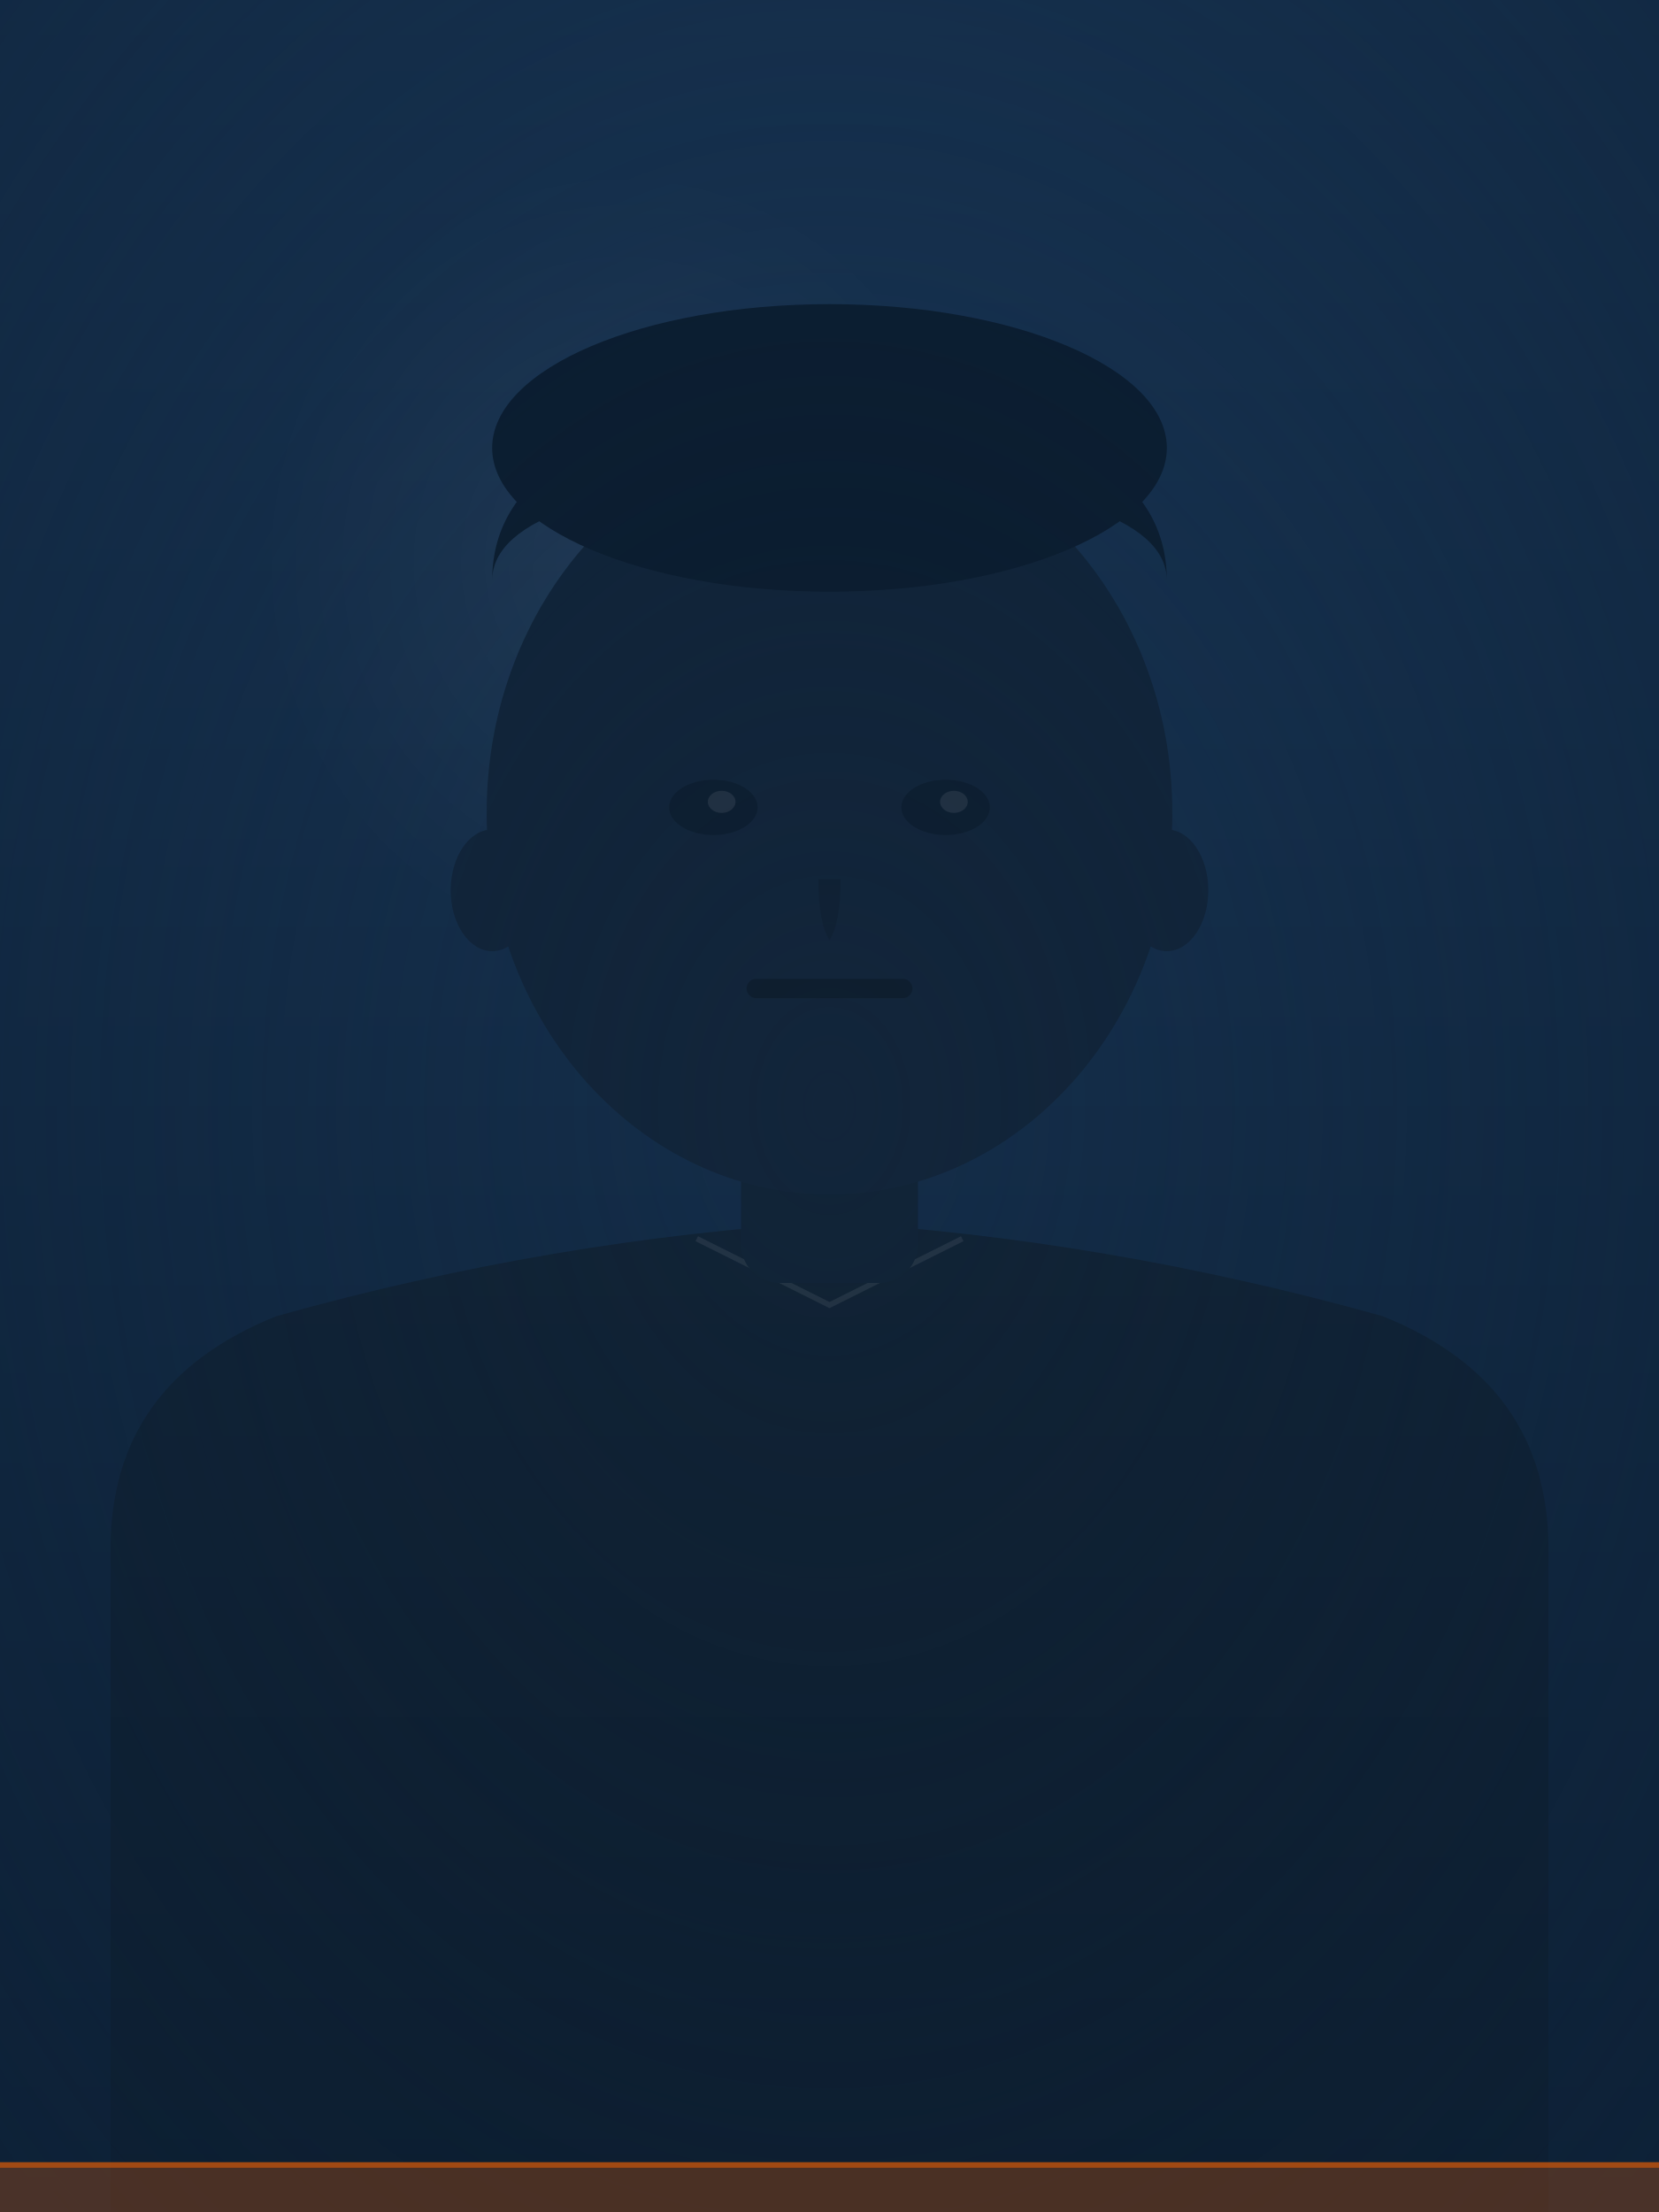
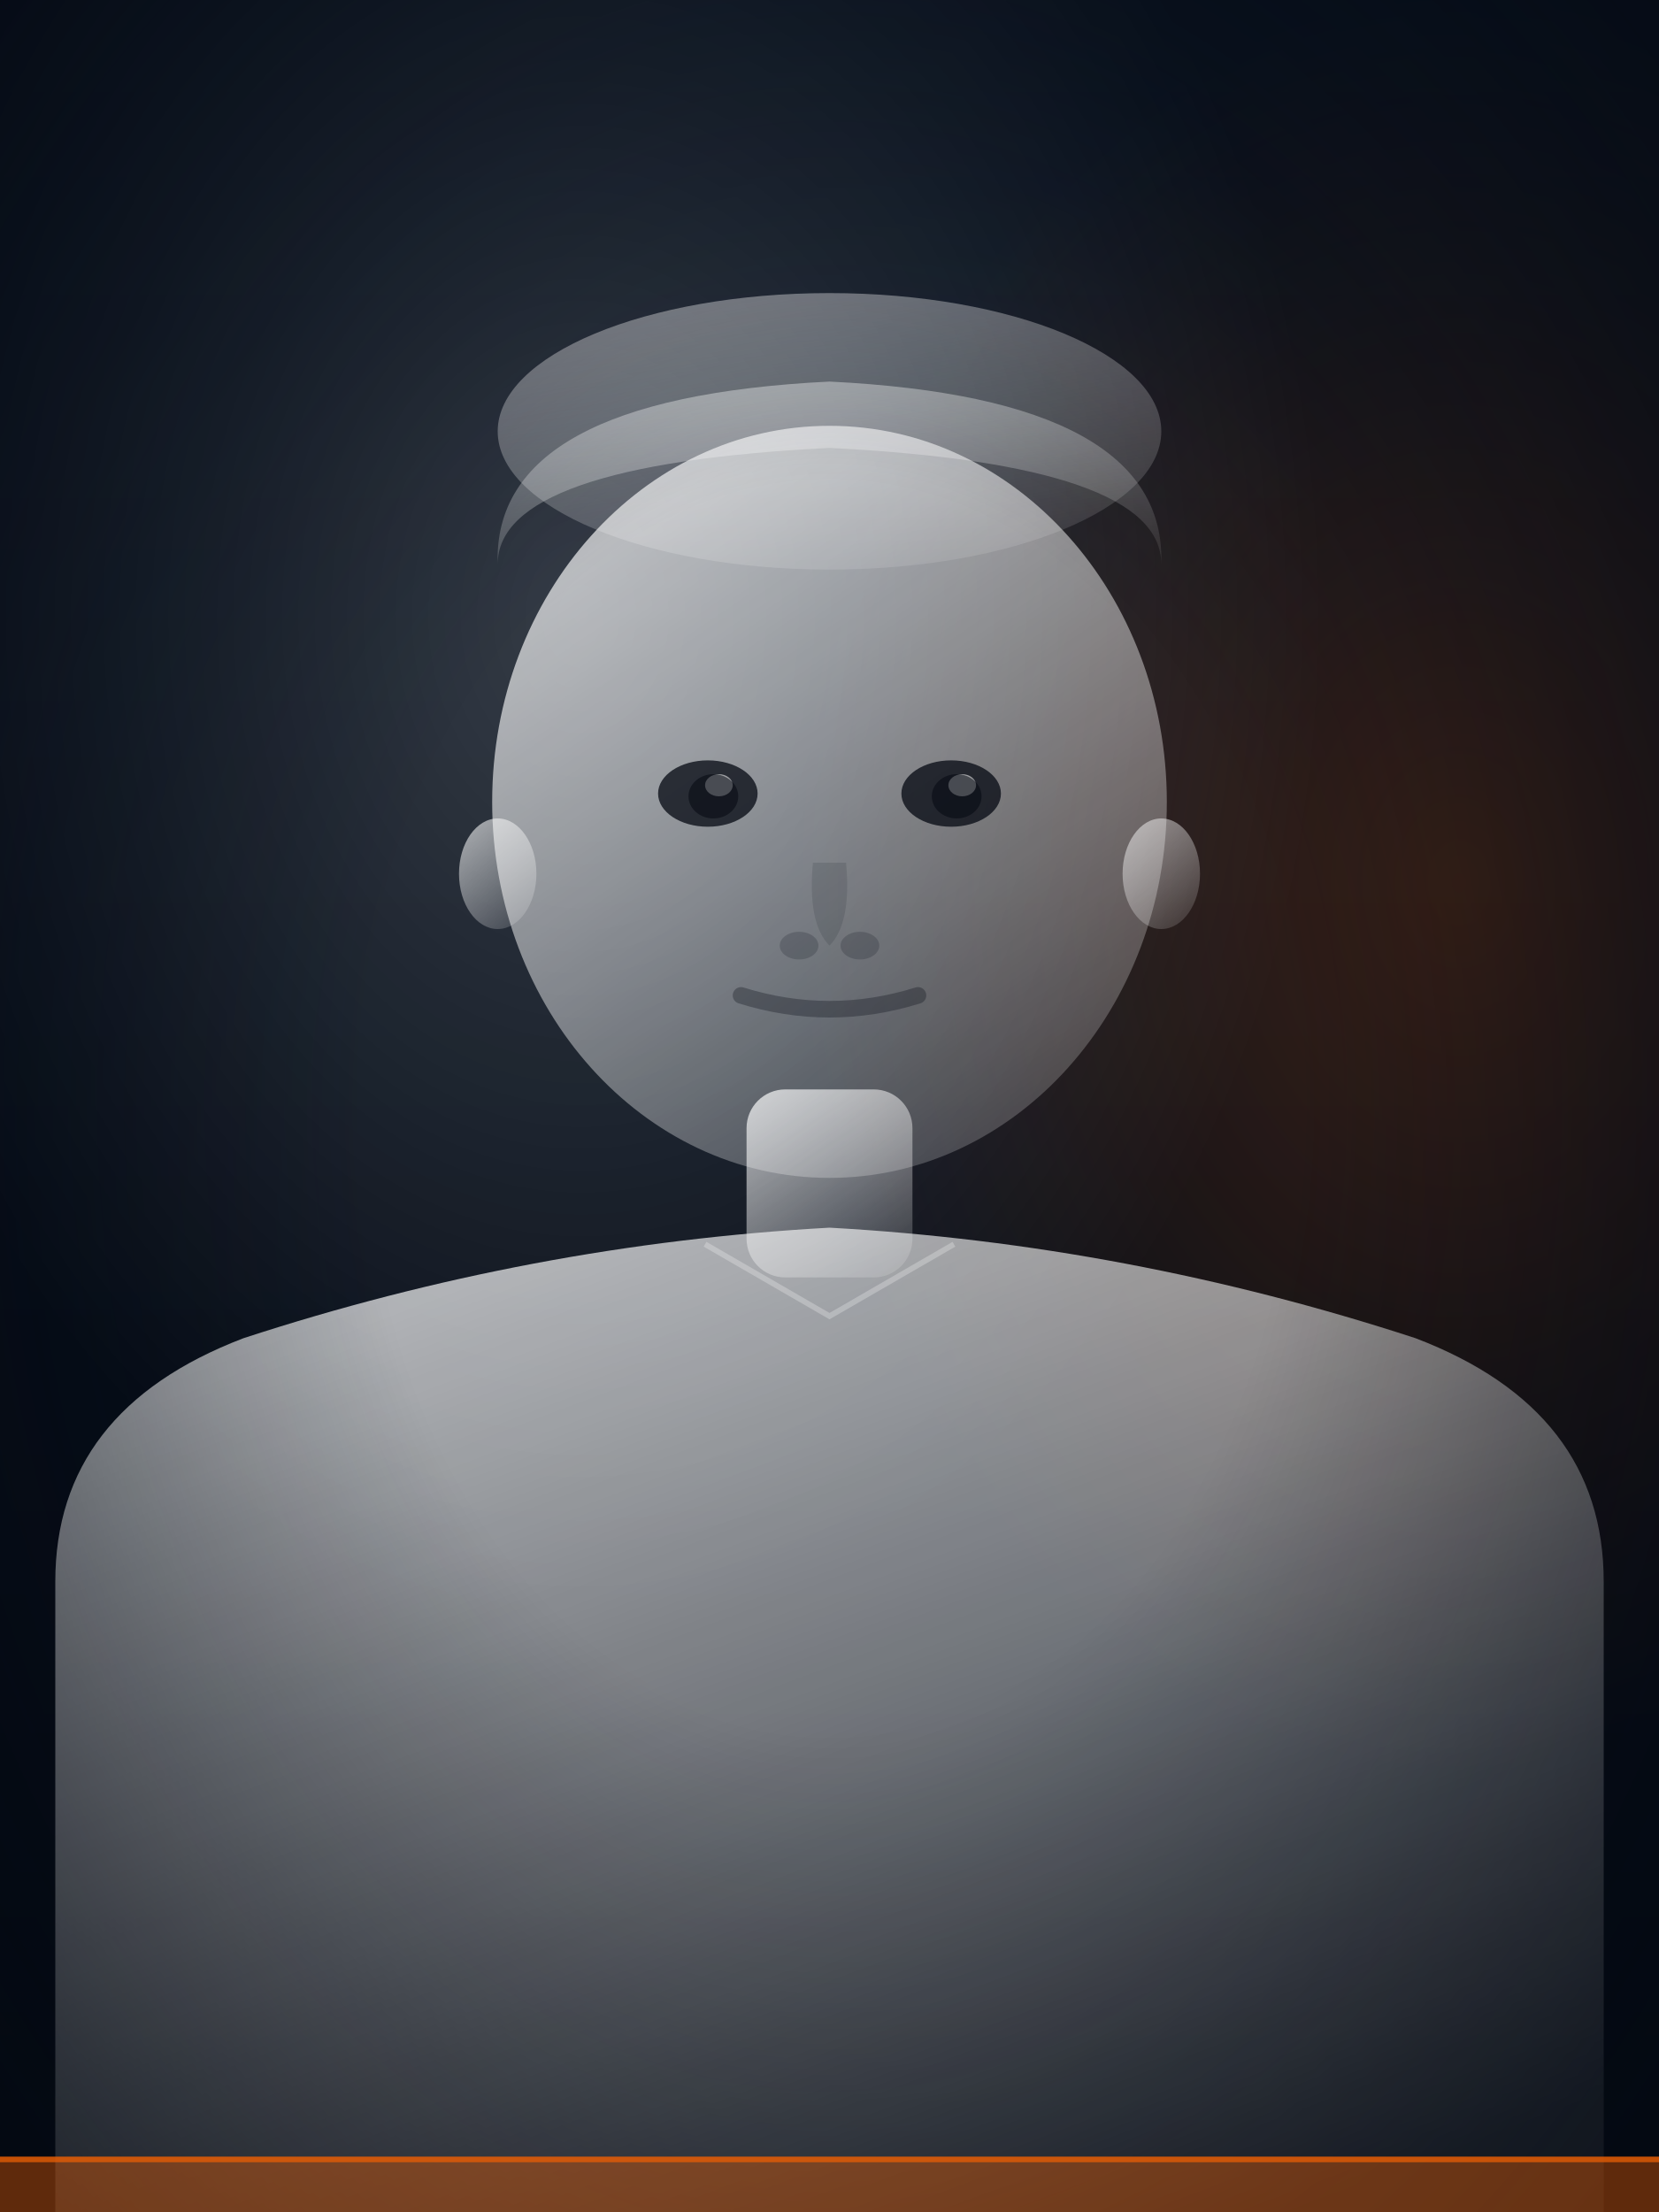
<svg xmlns="http://www.w3.org/2000/svg" viewBox="0 0 600 800">
  <defs>
    <linearGradient id="portraitBg" x1="0" y1="0" x2="0" y2="1">
-       <stop offset="0%" stop-color="#1B3A5C" />
-       <stop offset="100%" stop-color="#0D2137" />
+       <stop offset="0%" stop-color="#0a1422" />
+       <stop offset="100%" stop-color="#040912" />
    </linearGradient>
-     <linearGradient id="bodyGrad" x1="0" y1="0" x2="0" y2="1">
-       <stop offset="0%" stop-color="#112335" />
-       <stop offset="100%" stop-color="#0c1c2c" />
-     </linearGradient>
-     <radialGradient id="keyLight" cx="42%" cy="36%" r="30%">
-       <stop offset="0%" stop-color="rgba(255,255,255,0.06)" />
+     <radialGradient id="keyLight" cx="35%" cy="28%" r="45%">
+       <stop offset="0%" stop-color="rgba(255,255,255,0.18)" />
      <stop offset="100%" stop-color="rgba(255,255,255,0)" />
    </radialGradient>
+     <radialGradient id="rimLight" cx="88%" cy="40%" r="40%">
+       <stop offset="0%" stop-color="rgba(232,93,4,0.22)" />
+       <stop offset="100%" stop-color="rgba(232,93,4,0)" />
+     </radialGradient>
    <radialGradient id="vignette" cx="50%" cy="50%" r="70%">
-       <stop offset="0%" stop-color="rgba(13,33,55,0)" />
-       <stop offset="100%" stop-color="rgba(13,33,55,0.65)" />
+       <stop offset="40%" stop-color="rgba(4,9,18,0)" />
+       <stop offset="100%" stop-color="rgba(4,9,18,0.72)" />
    </radialGradient>
+     <linearGradient id="figureGrad" x1="0.2" y1="0" x2="0.8" y2="1">
+       <stop offset="0%" stop-color="rgba(255,255,255,0.78)" />
+       <stop offset="100%" stop-color="rgba(255,255,255,0.18)" />
+     </linearGradient>
+     <linearGradient id="hairGrad" x1="0.3" y1="0" x2="0.7" y2="1">
+       <stop offset="0%" stop-color="rgba(255,255,255,0.45)" />
+       <stop offset="100%" stop-color="rgba(255,255,255,0.10)" />
+     </linearGradient>
  </defs>
  <rect width="600" height="800" fill="url(#portraitBg)" />
-   <ellipse cx="260" cy="270" rx="220" ry="240" fill="url(#keyLight)" />
-   <path d="M40 800 L40 560            Q40 500 100 476            Q200 448 300 442            Q400 448 500 476            Q560 500 560 560            L560 800 Z" fill="url(#bodyGrad)" />
-   <path d="M252 448 L300 472 L348 448" fill="none" stroke="rgba(255,255,255,0.08)" stroke-width="2" />
-   <rect x="268" y="392" width="64" height="72" rx="14" fill="#112437" />
-   <ellipse cx="178" cy="322" rx="15" ry="22" fill="#12253a" />
-   <ellipse cx="422" cy="322" rx="15" ry="22" fill="#12253a" />
-   <ellipse cx="300" cy="294" rx="124" ry="138" fill="#12253a" />
-   <path d="M178 210 Q178 150 300 144 Q422 150 422 210 Q422 176 300 170 Q178 176 178 210 Z" fill="#0b1c2e" />
-   <ellipse cx="300" cy="162" rx="122" ry="52" fill="#0b1c2e" />
-   <ellipse cx="258" cy="292" rx="16" ry="10" fill="#0d1e30" />
-   <ellipse cx="261" cy="290" rx="5" ry="4" fill="rgba(255,255,255,0.09)" />
-   <ellipse cx="342" cy="292" rx="16" ry="10" fill="#0d1e30" />
-   <ellipse cx="345" cy="290" rx="5" ry="4" fill="rgba(255,255,255,0.09)" />
-   <path d="M296 318 Q296 334 300 340 Q304 334 304 318" fill="rgba(0,0,0,0.10)" />
-   <rect x="270" y="354" width="60" height="7" rx="3.5" fill="rgba(0,0,0,0.20)" />
+   <rect width="600" height="800" fill="url(#keyLight)" />
+   <rect width="600" height="800" fill="url(#rimLight)" />
+   <path d="M20 800 L20 572            Q20 510 88 484            Q192 450 300 444            Q408 450 512 484            Q580 510 580 572            L580 800 Z" fill="url(#figureGrad)" opacity="0.9" />
+   <path d="M255 450 L300 476 L345 450" fill="none" stroke="rgba(255,255,255,0.25)" stroke-width="2" />
+   <rect x="270" y="394" width="60" height="68" rx="14" fill="url(#figureGrad)" opacity="0.85" />
+   <ellipse cx="180" cy="316" rx="14" ry="20" fill="url(#figureGrad)" opacity="0.75" />
+   <ellipse cx="420" cy="316" rx="14" ry="20" fill="url(#figureGrad)" opacity="0.65" />
+   <ellipse cx="300" cy="290" rx="122" ry="136" fill="url(#figureGrad)" opacity="0.92" />
+   <path d="M180 204 Q178 144 300 138 Q422 144 420 204            Q420 168 300 162 Q180 168 180 204 Z" fill="url(#hairGrad)" />
+   <ellipse cx="300" cy="156" rx="120" ry="50" fill="url(#hairGrad)" />
+   <ellipse cx="256" cy="287" rx="18" ry="12" fill="rgba(4,9,18,0.75)" />
+   <ellipse cx="344" cy="287" rx="18" ry="12" fill="rgba(4,9,18,0.75)" />
+   <ellipse cx="260" cy="284" rx="5" ry="4" fill="rgba(255,255,255,0.55)" />
+   <ellipse cx="348" cy="284" rx="5" ry="4" fill="rgba(255,255,255,0.55)" />
+   <ellipse cx="258" cy="288" rx="9" ry="8" fill="rgba(4,9,18,0.55)" />
+   <ellipse cx="346" cy="288" rx="9" ry="8" fill="rgba(4,9,18,0.55)" />
+   <path d="M294 312 Q292 334 300 342 Q308 334 306 312" fill="rgba(4,9,18,0.12)" />
+   <ellipse cx="289" cy="342" rx="7" ry="5" fill="rgba(4,9,18,0.18)" />
+   <ellipse cx="311" cy="342" rx="7" ry="5" fill="rgba(4,9,18,0.18)" />
+   <path d="M268 360 Q300 370 332 360" fill="none" stroke="rgba(4,9,18,0.30)" stroke-width="6" stroke-linecap="round" />
  <rect width="600" height="800" fill="url(#vignette)" />
-   <rect x="0" y="782" width="600" height="18" fill="rgba(232,93,4,0.28)" />
-   <rect x="0" y="782" width="600" height="2" fill="rgba(232,93,4,0.55)" />
+   <rect x="0" y="780" width="600" height="20" fill="rgba(232,93,4,0.40)" />
+   <rect x="0" y="780" width="600" height="2" fill="rgba(232,93,4,0.75)" />
</svg>
